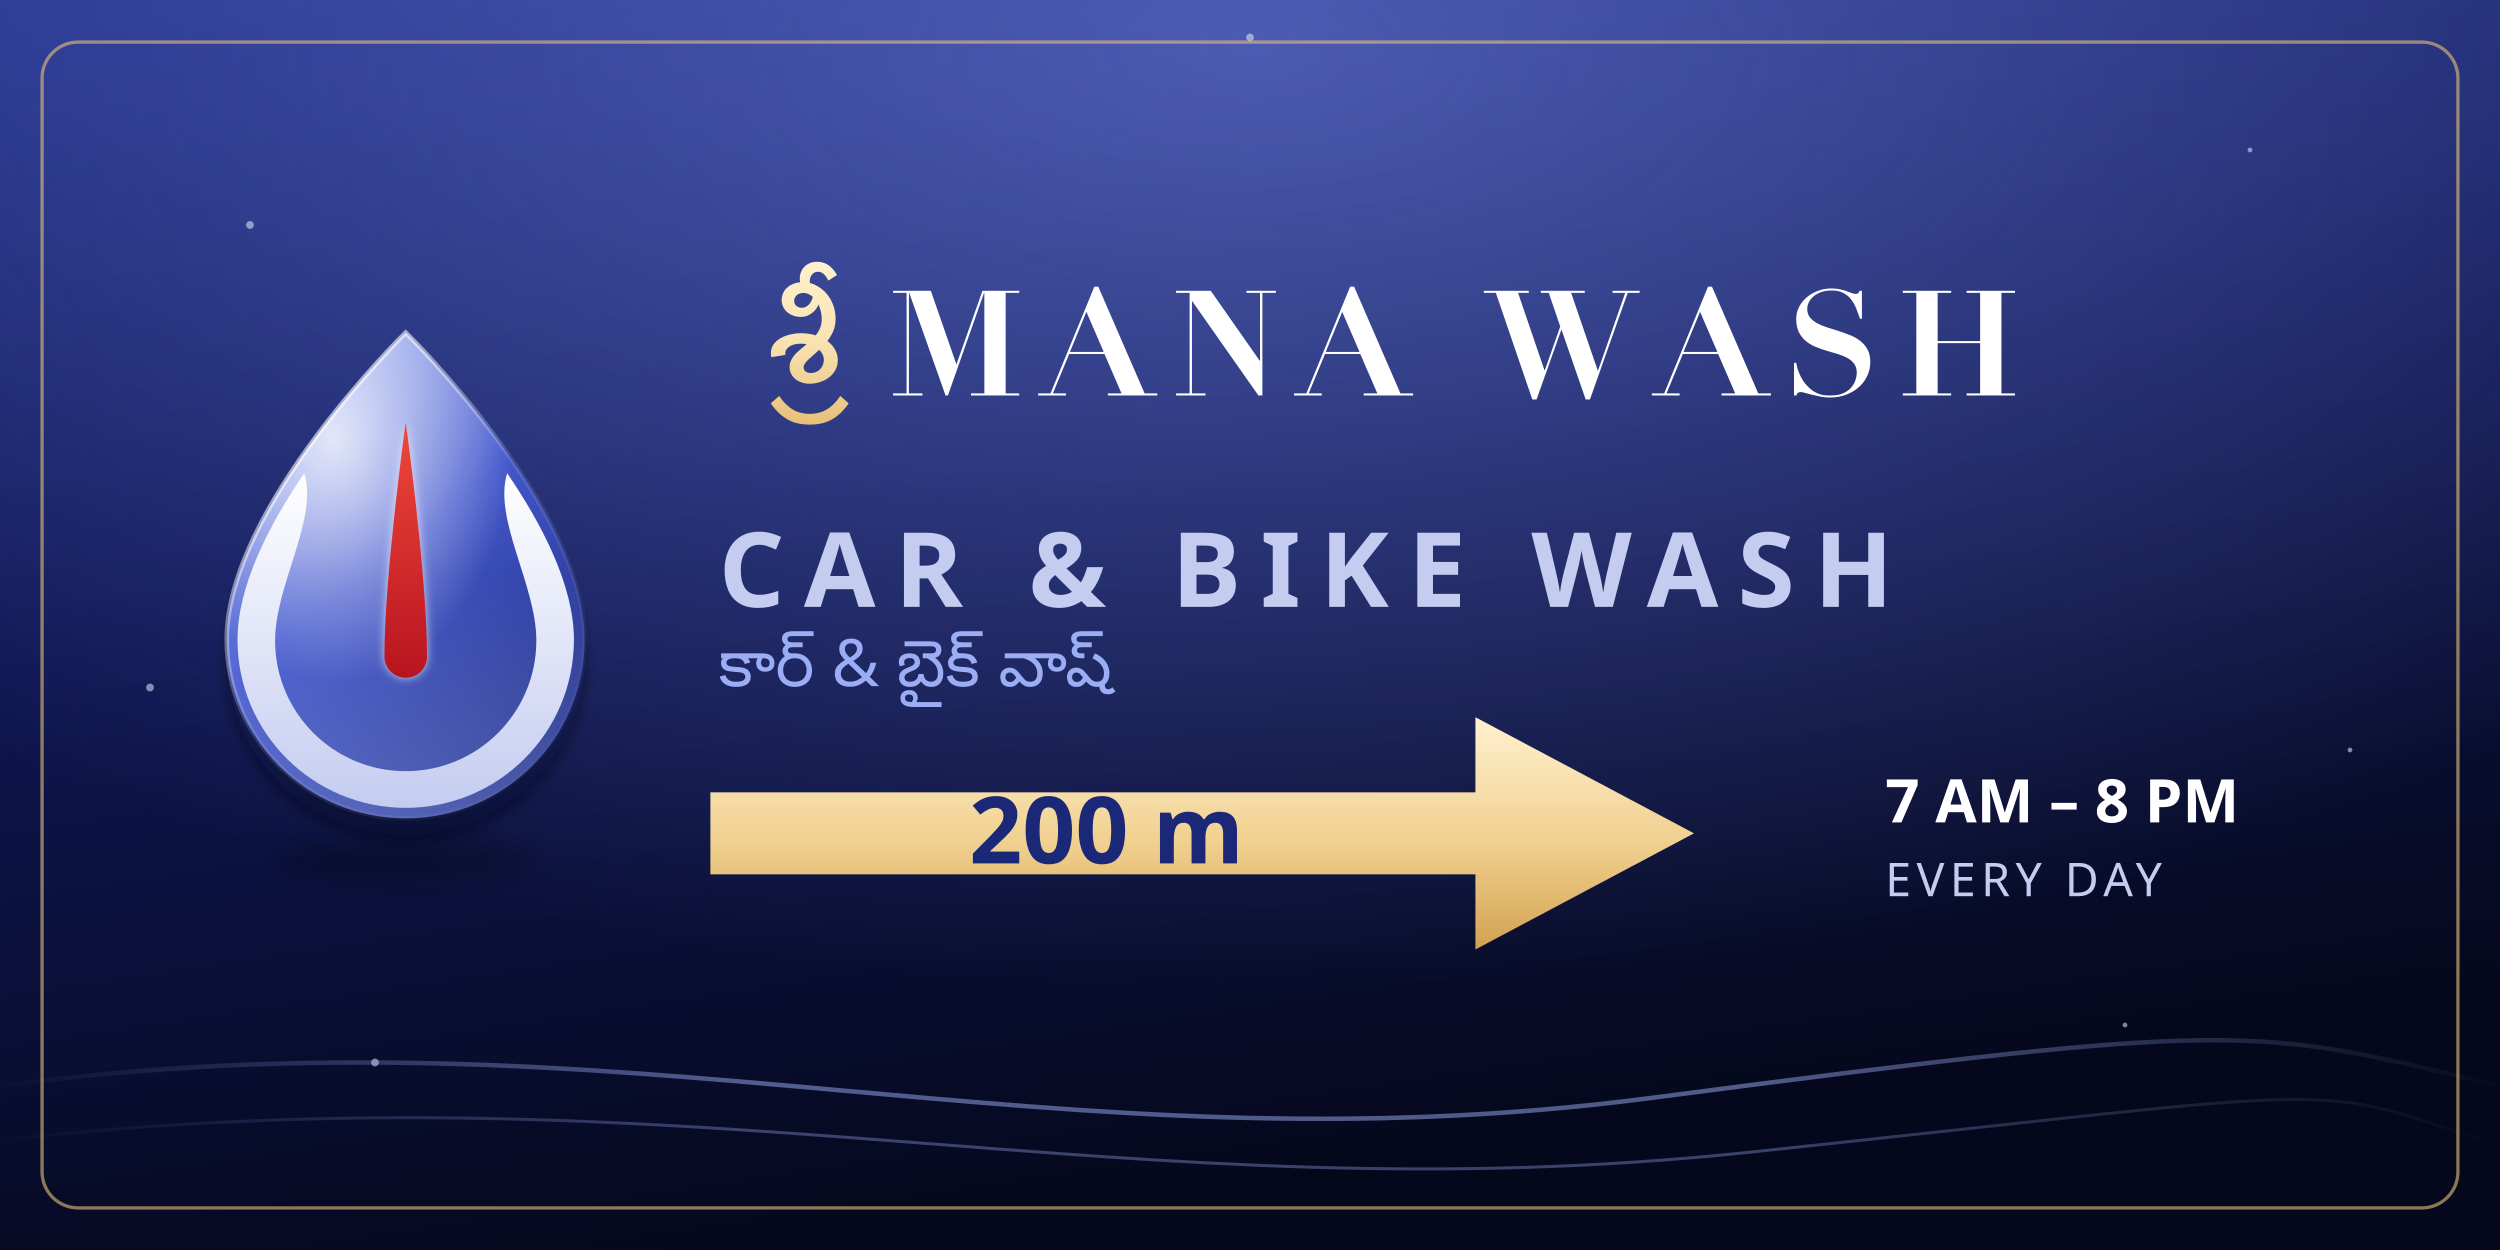
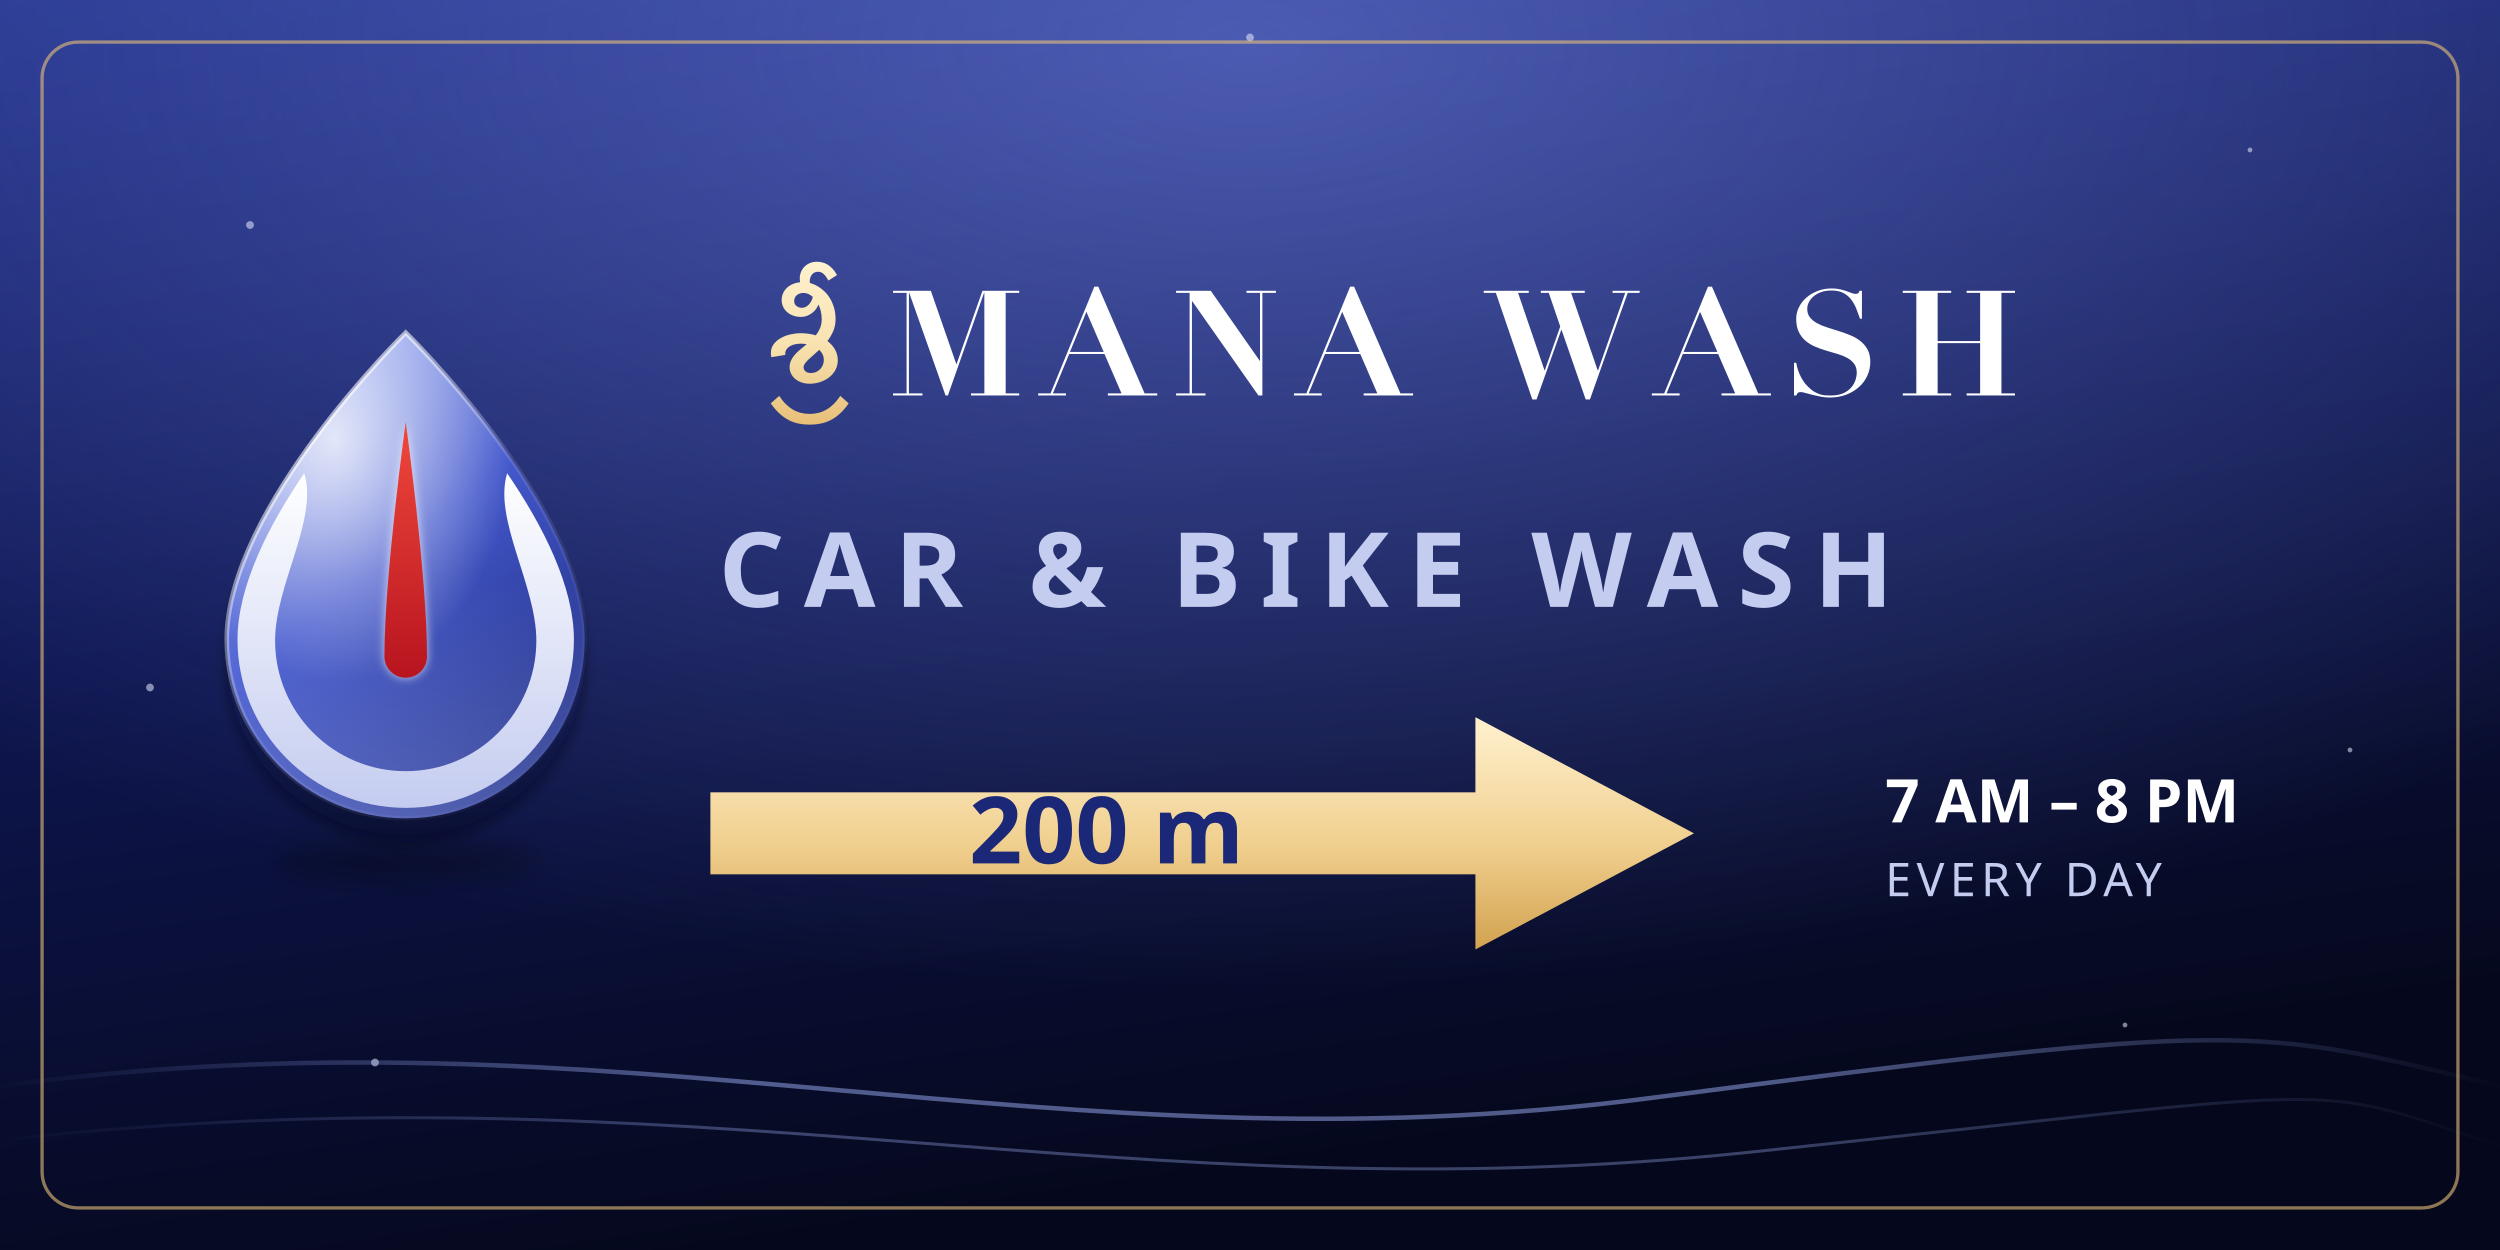
<svg xmlns="http://www.w3.org/2000/svg" viewBox="0 0 1830 915" width="1830mm" height="915mm" role="img" aria-label="Sri Mana Wash highway direction board (6 ft × 3 ft)">
  <defs>
    <linearGradient id="night" x1="0" y1="0" x2="0.3" y2="1">
      <stop offset="0" stop-color="#1F2E86" />
      <stop offset="0.5" stop-color="#0E1650" />
      <stop offset="1" stop-color="#05081C" />
    </linearGradient>
    <radialGradient id="spot" cx="0.5" cy="0.04" r="0.75">
      <stop offset="0" stop-color="#7E91F0" stop-opacity="0.5" />
      <stop offset="1" stop-color="#7E91F0" stop-opacity="0" />
    </radialGradient>
    <linearGradient id="gold" x1="0" y1="0" x2="0" y2="1">
      <stop offset="0" stop-color="#FFF1CF" />
      <stop offset="0.55" stop-color="#F0CF8E" />
      <stop offset="1" stop-color="#D2A250" />
    </linearGradient>
    <linearGradient id="goldLine" x1="0" y1="0" x2="1" y2="0">
      <stop offset="0" stop-color="#E8BF78" stop-opacity="0" />
      <stop offset="0.5" stop-color="#F8E2B0" />
      <stop offset="1" stop-color="#E8BF78" stop-opacity="0" />
    </linearGradient>
    <linearGradient id="panel" x1="0" y1="0" x2="0" y2="1">
      <stop offset="0" stop-color="#FFFFFF" stop-opacity="0.09" />
      <stop offset="1" stop-color="#FFFFFF" stop-opacity="0.03" />
    </linearGradient>
    <linearGradient id="rib" x1="0" y1="0" x2="1" y2="0">
      <stop offset="0" stop-color="#9BAEF5" stop-opacity="0" />
      <stop offset="0.3" stop-color="#9BAEF5" stop-opacity="0.5" />
      <stop offset="0.7" stop-color="#9BAEF5" stop-opacity="0.5" />
      <stop offset="1" stop-color="#9BAEF5" stop-opacity="0" />
    </linearGradient>
  </defs>
  <rect width="1830" height="915" fill="url(#night)" />
  <rect width="1830" height="915" fill="url(#spot)" />
  <circle cx="183" cy="164.7" r="2.86" fill="#E6EAFF" opacity="0.55" />
  <circle cx="1647" cy="109.8" r="1.76" fill="#E6EAFF" opacity="0.55" />
  <circle cx="109.8" cy="503.25" r="2.86" fill="#E6EAFF" opacity="0.55" />
  <circle cx="1720.2" cy="549" r="1.76" fill="#E6EAFF" opacity="0.55" />
  <circle cx="274.5" cy="777.75" r="2.86" fill="#E6EAFF" opacity="0.55" />
  <circle cx="1555.5" cy="750.3" r="1.76" fill="#E6EAFF" opacity="0.55" />
  <circle cx="915" cy="27.45" r="2.86" fill="#E6EAFF" opacity="0.55" />
  <rect x="30.8" y="30.8" width="1768.4" height="853.4" rx="26.4" fill="none" stroke="#E8BF78" stroke-opacity="0.6" stroke-width="2.42" />
  <svg x="120" y="197.5" width="353.966" height="460" viewBox="0 0 295.1 383.5" overflow="visible">
    <defs>
      <linearGradient id="hw-gold-light" x1="0" y1="0" x2="0" y2="1">
        <stop offset="0" stop-color="#FFF1CF" />
        <stop offset="0.5" stop-color="#F8E2B0" />
        <stop offset="1" stop-color="#E8BF78" />
      </linearGradient>
      <linearGradient id="hw-gold-deep" x1="0" y1="0" x2="0" y2="1">
        <stop offset="0" stop-color="#D9A24A" />
        <stop offset="1" stop-color="#9A651F" />
      </linearGradient>
    </defs>
    <svg x="-47.45" y="20.15" width="390" height="390" viewBox="-22 0 300 300" overflow="visible">
      <defs>
        <linearGradient id="hw-mk-face" x1="0.2" y1="0" x2="0.8" y2="1">
          <stop offset="0" stop-color="#9BAEF5" />
          <stop offset="0.45" stop-color="#4458CC" />
          <stop offset="1" stop-color="#1B2878" />
        </linearGradient>
        <linearGradient id="hw-mk-bounce" x1="0" y1="0" x2="0" y2="1">
          <stop offset="0.5" stop-color="#A9B8FF" stop-opacity="0" />
          <stop offset="1" stop-color="#A9B8FF" stop-opacity="0.35" />
        </linearGradient>
        <radialGradient id="hw-mk-gloss" cx="0.3" cy="0.22" r="0.5">
          <stop offset="0" stop-color="#FFFFFF" stop-opacity="0.8" />
          <stop offset="1" stop-color="#FFFFFF" stop-opacity="0" />
        </radialGradient>
        <linearGradient id="hw-mk-side" x1="0" y1="0" x2="0" y2="1">
          <stop offset="0" stop-color="#2B3AA0" />
          <stop offset="1" stop-color="#0A1034" />
        </linearGradient>
        <linearGradient id="hw-mk-rim" x1="0" y1="0" x2="0" y2="1">
          <stop offset="0" stop-color="#FFFFFF" />
          <stop offset="1" stop-color="#C4CCF0" />
        </linearGradient>
        <linearGradient id="hw-mk-edge" x1="0.1" y1="0" x2="0.9" y2="1">
          <stop offset="0" stop-color="#FFFFFF" stop-opacity="0.9" />
          <stop offset="0.5" stop-color="#FFFFFF" stop-opacity="0.12" />
          <stop offset="1" stop-color="#FFFFFF" stop-opacity="0" />
        </linearGradient>
        <linearGradient id="hw-mk-line" x1="0" y1="0" x2="0" y2="1">
          <stop offset="0" stop-color="#F0483C" />
          <stop offset="1" stop-color="#B8141F" />
        </linearGradient>
        <filter id="hw-mk-b2" x="-50%" y="-50%" width="200%" height="200%">
          <feGaussianBlur stdDeviation="2.2" />
        </filter>
        <filter id="hw-mk-b14" x="-50%" y="-50%" width="200%" height="200%">
          <feGaussianBlur stdDeviation="13" />
        </filter>
        <filter id="hw-mk-b11" x="-50%" y="-50%" width="200%" height="200%">
          <feGaussianBlur stdDeviation="11" />
        </filter>
        <filter id="hw-mk-b3" x="-50%" y="-50%" width="200%" height="200%">
          <feGaussianBlur stdDeviation="3" />
        </filter>
        <mask id="hw-mk-cut" maskUnits="userSpaceOnUse" x="-20" y="-20" width="300" height="300">
          <rect x="-20" y="-20" width="300" height="300" fill="#fff" />
          <path d="M128 56C128 56 118 128 118 166A10 10 0 0 0 138 166C138 128 128 56 128 56Z" fill="#000" />
        </mask>
        <mask id="hw-mk-sidem" maskUnits="userSpaceOnUse" x="-20" y="-20" width="300" height="300">
          <path d="M128 22C128 22 212 104 212 166A84 84 0 0 1 44 166C44 104 128 22 128 22Z" fill="#fff" />
        </mask>
        <filter id="hw-mk-ground" x="-50%" y="-50%" width="200%" height="200%">
          <feGaussianBlur stdDeviation="6" />
        </filter>
      </defs>
      <ellipse cx="128" cy="262" rx="62" ry="8" fill="#02040F" fill-opacity="0.3" filter="url(#hw-mk-ground)" />
      <path d="M128 14C128 14 212 96 212 158A84 84 0 0 1 44 158C44 96 128 14 128 14Z" fill="#02040F" fill-opacity="0.5" transform="translate(0 11)" filter="url(#hw-mk-b3)" />
      <path d="M128 14C128 14 212 96 212 158A84 84 0 0 1 44 158C44 96 128 14 128 14Z" fill="url(#hw-mk-side)" transform="translate(0 8)" />
      <g mask="url(#hw-mk-sidem)">
        <path d="M128 56C128 56 118 128 118 166A10 10 0 0 0 138 166C138 128 128 56 128 56Z" fill="#04071A" fill-opacity="0" />
      </g>
      <g>
        <path d="M128 14C128 14 212 96 212 158A84 84 0 0 1 44 158C44 96 128 14 128 14Z" fill="url(#hw-mk-face)" />
        <path d="M128 14C128 14 212 96 212 158A84 84 0 0 1 44 158C44 96 128 14 128 14Z" fill="url(#hw-mk-bounce)" />
        <path d="M128 14C128 14 212 96 212 158A84 84 0 0 1 44 158C44 96 128 14 128 14Z" fill="url(#hw-mk-gloss)" />
      </g>
      <path d="M128 56C128 56 118 128 118 166A10 10 0 0 0 138 166C138 128 128 56 128 56Z" fill="#FFFFFF" fill-opacity="0.7" filter="url(#hw-mk-b2)" />
      <path d="M128 56C128 56 118 128 118 166A10 10 0 0 0 138 166C138 128 128 56 128 56Z" fill="url(#hw-mk-line)" />
      <path d="M80.37 80C63.69 104.42 49.04 133.01 49.04 158.12A78.96 78.96 0 0 0 206.96 158.12C206.96 133.01 192.31 104.42 175.63 80L175.63 80C168.96 101.53 189.32 132.46 189.32 158.54A61.32 61.32 0 0 1 66.68 158.54C66.68 132.46 87.04 101.53 80.37 80Z" fill="url(#hw-mk-rim)" />
      <path d="M128 14C128 14 212 96 212 158A84 84 0 0 1 44 158C44 96 128 14 128 14Z" fill="none" stroke="url(#hw-mk-edge)" stroke-width="2.2" mask="url(#hw-mk-cut)" />
    </svg>
  </svg>
  <svg x="520" y="150" width="1000" height="202.238" viewBox="0 0 929.2 187.92" overflow="visible">
    <defs>
      <linearGradient id="hn-gold-light" x1="0" y1="0" x2="0" y2="1">
        <stop offset="0" stop-color="#FFF1CF" />
        <stop offset="0.5" stop-color="#F8E2B0" />
        <stop offset="1" stop-color="#E8BF78" />
      </linearGradient>
      <linearGradient id="hn-gold-deep" x1="0" y1="0" x2="0" y2="1">
        <stop offset="0" stop-color="#D9A24A" />
        <stop offset="1" stop-color="#9A651F" />
      </linearGradient>
    </defs>
    <path d="M61.58 -57.74Q61.58 -51.89 59.5 -47.08Q57.42 -42.26 54.26 -38.21Q58.74 -34.89 61.16 -30.47Q63.58 -26.05 63.58 -21.11Q63.58 -16.21 61.45 -12.29Q59.32 -8.37 55.76 -5.66Q52.21 -2.95 47.66 -1.47Q43.11 0 38.32 0Q34.42 0 31.16 -1.13Q27.89 -2.26 25.5 -4.26Q23.11 -6.26 21.76 -8.97Q20.42 -11.68 20.42 -14.79Q20.42 -17.84 21.53 -20.37Q22.63 -22.89 24.45 -25.16Q26.26 -27.42 28.63 -29.47Q31 -31.53 33.53 -33.58L35.68 -35.37Q33.16 -35.84 30.47 -35.84Q28.37 -35.84 25.92 -35.42Q23.47 -35 21.39 -33.95Q19.32 -32.89 17.92 -31.11Q16.53 -29.32 16.53 -26.63Q16.53 -26.42 16.55 -26.21Q16.58 -26 16.58 -25.79Q15.63 -25.68 14.63 -25.47Q13.74 -25.32 12.63 -25.13Q11.53 -24.95 10.37 -24.79Q7.63 -24.32 4.11 -23.79Q3.84 -24.79 3.76 -25.71Q3.68 -26.63 3.68 -27.53Q3.68 -31.95 6.11 -35.26Q8.53 -38.58 12.39 -40.79Q16.26 -43 21.03 -44.11Q25.79 -45.21 30.47 -45.21Q34.16 -45.21 37.53 -44.71Q40.89 -44.21 43.89 -43.32Q46.26 -46.32 47.71 -49.79Q49.16 -53.26 49.16 -57.74Q49.16 -61.53 48.37 -64.84Q47.58 -68.16 46.26 -70.89Q45.58 -68.89 44.11 -66.89Q42.63 -64.89 40.58 -63.32Q38.53 -61.74 36.05 -60.76Q33.58 -59.79 30.84 -59.79Q26.84 -59.79 23.61 -60.97Q20.37 -62.16 18.08 -64.21Q15.79 -66.26 14.55 -69.03Q13.32 -71.79 13.32 -75Q13.32 -77.84 14.47 -80.68Q15.63 -83.53 18.03 -85.82Q20.42 -88.11 24.13 -89.53Q27.84 -90.95 32.95 -90.95Q36 -90.95 39.32 -89.97Q42.63 -89 45.82 -87.11Q49 -85.21 51.87 -82.39Q54.74 -79.58 56.89 -75.87Q59.05 -72.16 60.32 -67.63Q61.58 -63.11 61.58 -57.74ZM32.95 -14.79Q32.95 -12.47 34.68 -11.03Q36.42 -9.58 39.37 -9.58Q42.11 -9.58 44.26 -10.55Q46.42 -11.53 47.92 -13.16Q49.42 -14.79 50.24 -16.87Q51.05 -18.95 51.05 -21.11Q51.05 -24 49.95 -26.29Q48.84 -28.58 46.95 -30.32Q44.32 -27.84 41.79 -25.68Q39.26 -23.53 37.29 -21.63Q35.32 -19.74 34.13 -18.03Q32.95 -16.32 32.95 -14.79ZM32.95 -81.26Q31.16 -81.26 29.61 -80.76Q28.05 -80.26 26.92 -79.32Q25.79 -78.37 25.16 -77.03Q24.53 -75.68 24.53 -74.05Q24.53 -72.37 25.21 -71.21Q25.89 -70.05 26.92 -69.32Q27.95 -68.58 29.16 -68.26Q30.37 -67.95 31.42 -67.95Q33.16 -67.95 34.71 -68.68Q36.26 -69.42 37.55 -70.74Q38.84 -72.05 39.79 -73.84Q40.74 -75.63 41.21 -77.68Q39.26 -79.42 37.16 -80.34Q35.05 -81.26 32.95 -81.26ZM31.26 -86.16Q30.37 -88.26 29.95 -90.29Q29.53 -92.32 29.53 -94.16Q29.53 -97.42 30.71 -100.18Q31.89 -102.95 33.95 -104.95Q36 -106.95 38.79 -108.05Q41.58 -109.16 44.79 -109.16Q47.11 -109.16 49.47 -108.63Q51.84 -108.11 54.16 -106.76Q56.47 -105.42 58.68 -103.13Q60.89 -100.84 62.89 -97.26L55.16 -92.32Q53.16 -96.11 50.97 -98.16Q48.79 -100.21 45.84 -100.21Q44.21 -100.21 42.87 -99.58Q41.53 -98.95 40.55 -97.82Q39.58 -96.68 39.03 -95.13Q38.47 -93.58 38.47 -91.79Q38.47 -90.47 38.76 -89.05Q39.05 -87.63 39.74 -86.16ZM38.42 36.63Q33.26 36.63 28.55 35.68Q23.84 34.74 19.55 32.5Q15.26 30.26 11.29 26.61Q7.32 22.95 3.58 17.58L11.11 10.89Q13.95 15.21 17.08 18.26Q20.21 21.32 23.61 23.26Q27 25.21 30.71 26.11Q34.42 27 38.42 27Q42.42 27 46.13 26.11Q49.84 25.21 53.26 23.26Q56.68 21.32 59.82 18.26Q62.95 15.21 65.79 10.89L73.32 17.58Q69.58 22.95 65.61 26.61Q61.63 30.26 57.32 32.5Q53 34.74 48.29 35.68Q43.58 36.63 38.42 36.63Z" transform="translate(38.35 121.62) scale(0.76)" fill="url(#hn-gold-light)" />
    <path d="M3.4 -71.2V-69.8H12.6V-1.4H3.4V0H23.4V-1.4H14.2V-69.8H14.4L39.1 0H40.7L65.3 -69.8H65.5V-1.4H56.4V0H89.2V-1.4H80V-69.8H89.2V-71.2H64.2L46.6 -21.4H46.4L29.1 -71.2ZM134.9 -56.9 146.7 -29.6H123.7ZM102.1 -1.4V0H121V-1.4H112.1L123.2 -28.2H147.2L158.8 -1.4H149.5V0H183.1V-1.4H174.5L143 -74H140.3L110.5 -1.4ZM195.9 -71.2V-69.8H205.1V-1.4H195.9V0H215.9V-1.4H206.7V-64.1H206.9L251.9 0H254.6V-69.8H263.8V-71.2H243.8V-69.8H253V-23.6H252.8L219.5 -71.2ZM308.9 -56.9 320.7 -29.6H297.7ZM276.1 -1.4V0H295V-1.4H286.1L297.2 -28.2H321.2L332.8 -1.4H323.5V0H357.1V-1.4H348.5L317 -74H314.3L284.5 -1.4ZM405.2 -71.2V-69.8H413.4L438.2 2.7H441.1L457.9 -44.6H458.1L474.5 2.7H477.4L503.1 -69.8H511.2V-71.2H492.8V-69.8H501.4L482.9 -17H482.7L464.6 -69.8H473.9V-71.2H444V-69.8H449.4L457.2 -46.9L446.7 -17.1H446.5L428.5 -69.8H435.8V-71.2ZM552.3 -56.9 564.1 -29.6H541.1ZM519.5 -1.4V0H538.4V-1.4H529.5L540.6 -28.2H564.6L576.2 -1.4H566.9V0H600.5V-1.4H591.9L560.4 -74H557.7L527.9 -1.4ZM616.2 -22.2V0H617.8Q618.3 -1.4 618.9 -1.85Q619.5 -2.3 620.9 -2.3Q621.9 -2.3 623.95 -1.7Q626 -1.1 628.65 -0.45Q631.3 0.2 634.35 0.8Q637.4 1.4 640.5 1.4Q646.7 1.4 651.75 -0.55Q656.8 -2.5 660.45 -5.8Q664.1 -9.1 666.1 -13.5Q668.1 -17.9 668.1 -22.8Q668.1 -27.8 666.25 -31.2Q664.4 -34.6 661.4 -37Q658.4 -39.4 654.55 -40.95Q650.7 -42.5 646.65 -43.8Q642.6 -45.1 638.75 -46.3Q634.9 -47.5 631.9 -49.15Q628.9 -50.8 627.05 -53.1Q625.2 -55.4 625.2 -58.9Q625.2 -61.2 626.3 -63.4Q627.4 -65.6 629.5 -67.4Q631.6 -69.2 634.65 -70.3Q637.7 -71.4 641.7 -71.4Q646.6 -71.4 649.8 -69.7Q653 -68 655.1 -65.25Q657.2 -62.5 658.55 -59.1Q659.9 -55.7 661.1 -52.2H662.4V-71.2H660.8Q660.3 -70 659.85 -69.55Q659.4 -69.1 658 -69.1Q656.8 -69.1 655.35 -69.7Q653.9 -70.3 652 -70.95Q650.1 -71.6 647.6 -72.2Q645.1 -72.8 641.8 -72.8Q636.6 -72.8 632.15 -71.05Q627.7 -69.3 624.5 -66.45Q621.3 -63.6 619.5 -59.9Q617.7 -56.2 617.7 -52.2Q617.7 -46.8 619.45 -43.2Q621.2 -39.6 624.1 -37.15Q627 -34.7 630.7 -33.15Q634.4 -31.6 638.3 -30.45Q642.2 -29.3 645.9 -28.2Q649.6 -27.1 652.5 -25.5Q655.4 -23.9 657.15 -21.5Q658.9 -19.1 658.9 -15.4Q658.9 -13.4 658.1 -10.75Q657.3 -8.1 655.35 -5.7Q653.4 -3.3 650 -1.65Q646.6 0 641.3 0Q639.8 0 638.05 -0.05Q636.3 -0.1 634.35 -0.65Q632.4 -1.2 630.25 -2.4Q628.1 -3.6 625.8 -5.9Q623.7 -7.9 622.25 -10.25Q620.8 -12.6 619.85 -14.85Q618.9 -17.1 618.4 -19.05Q617.9 -21 617.7 -22.2ZM690.2 -71.2V-69.8H699.4V-1.4H690.2V0H723.1V-1.4H713.9V-35.6H742.8V-1.4H733.6V0H766.5V-1.4H757.3V-69.8H766.5V-71.2H733.6V-69.8H742.8V-37H713.9V-69.8H723.1V-71.2Z" transform="translate(120.85 129.61)" fill="#FFFFFF" />
  </svg>
  <text x="526" y="444.238" font-family="Avenir Next" font-weight="700" font-size="76" letter-spacing="14" fill="#C4CCF0">CAR &amp; BIKE WASH</text>
-   <text x="526" y="502.238" font-family="Telugu Sangam MN" font-size="48" fill="#9BAEF5">కార్ &amp; బైక్ వాష్</text>
  <path d="M520 580 H1080 V525 L1240 610 L1080 695 V640 H520 Z" fill="url(#gold)" />
  <text x="810" y="632" text-anchor="middle" font-family="Avenir Next" font-weight="700" font-size="68" fill="#1B2878">200 m</text>
  <text x="1380" y="602" text-anchor="start" font-family="Avenir Next" font-weight="700" font-size="44" fill="#FFFFFF">7 AM – 8 PM</text>
  <text x="1380" y="656" text-anchor="start" font-family="Avenir Next" font-size="34" letter-spacing="4" fill="#C4CCF0">EVERY DAY</text>
  <path d="M0 795 C 457.5 733.4, 768.6 861, 1207.8 803.8 S 1647 751, 1830 795" fill="none" stroke="url(#rib)" stroke-width="3.3" />
  <path d="M0 834.6 C 512.4 777.4, 823.5 891.8, 1281 843.4 S 1683.6 790.6, 1830 839" fill="none" stroke="url(#rib)" stroke-width="2.2" opacity="0.7" />
</svg>
